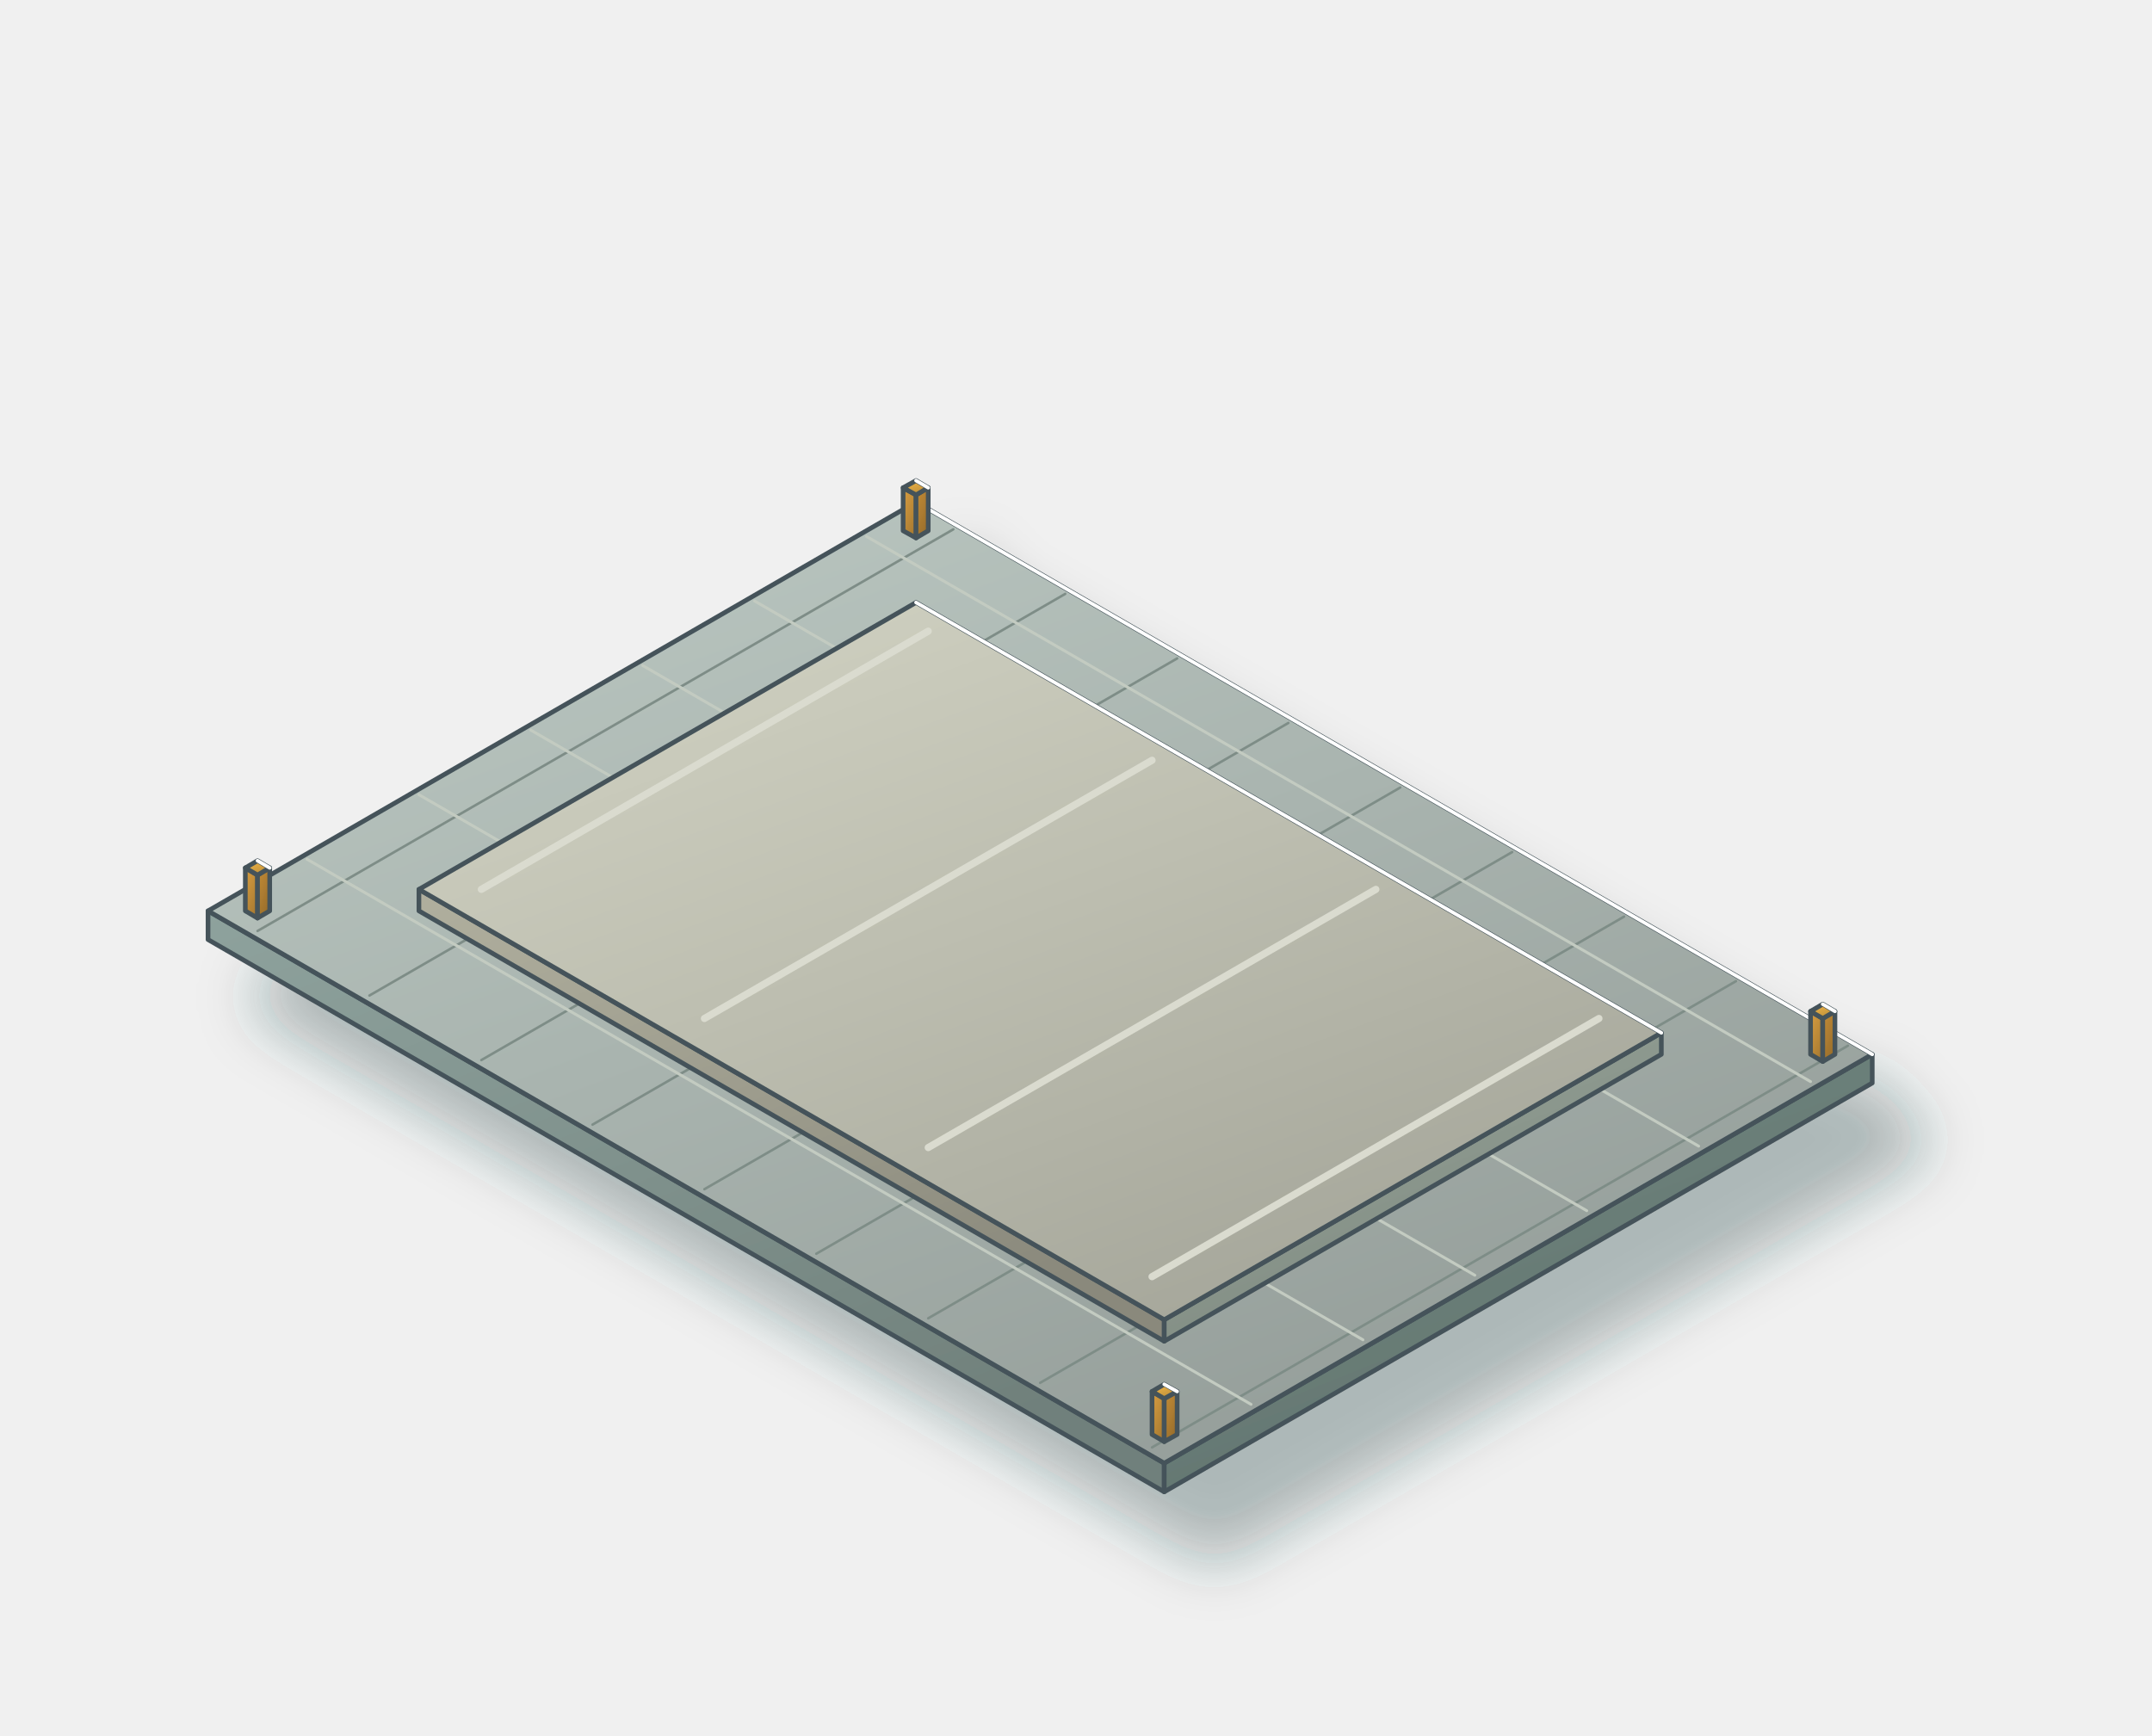
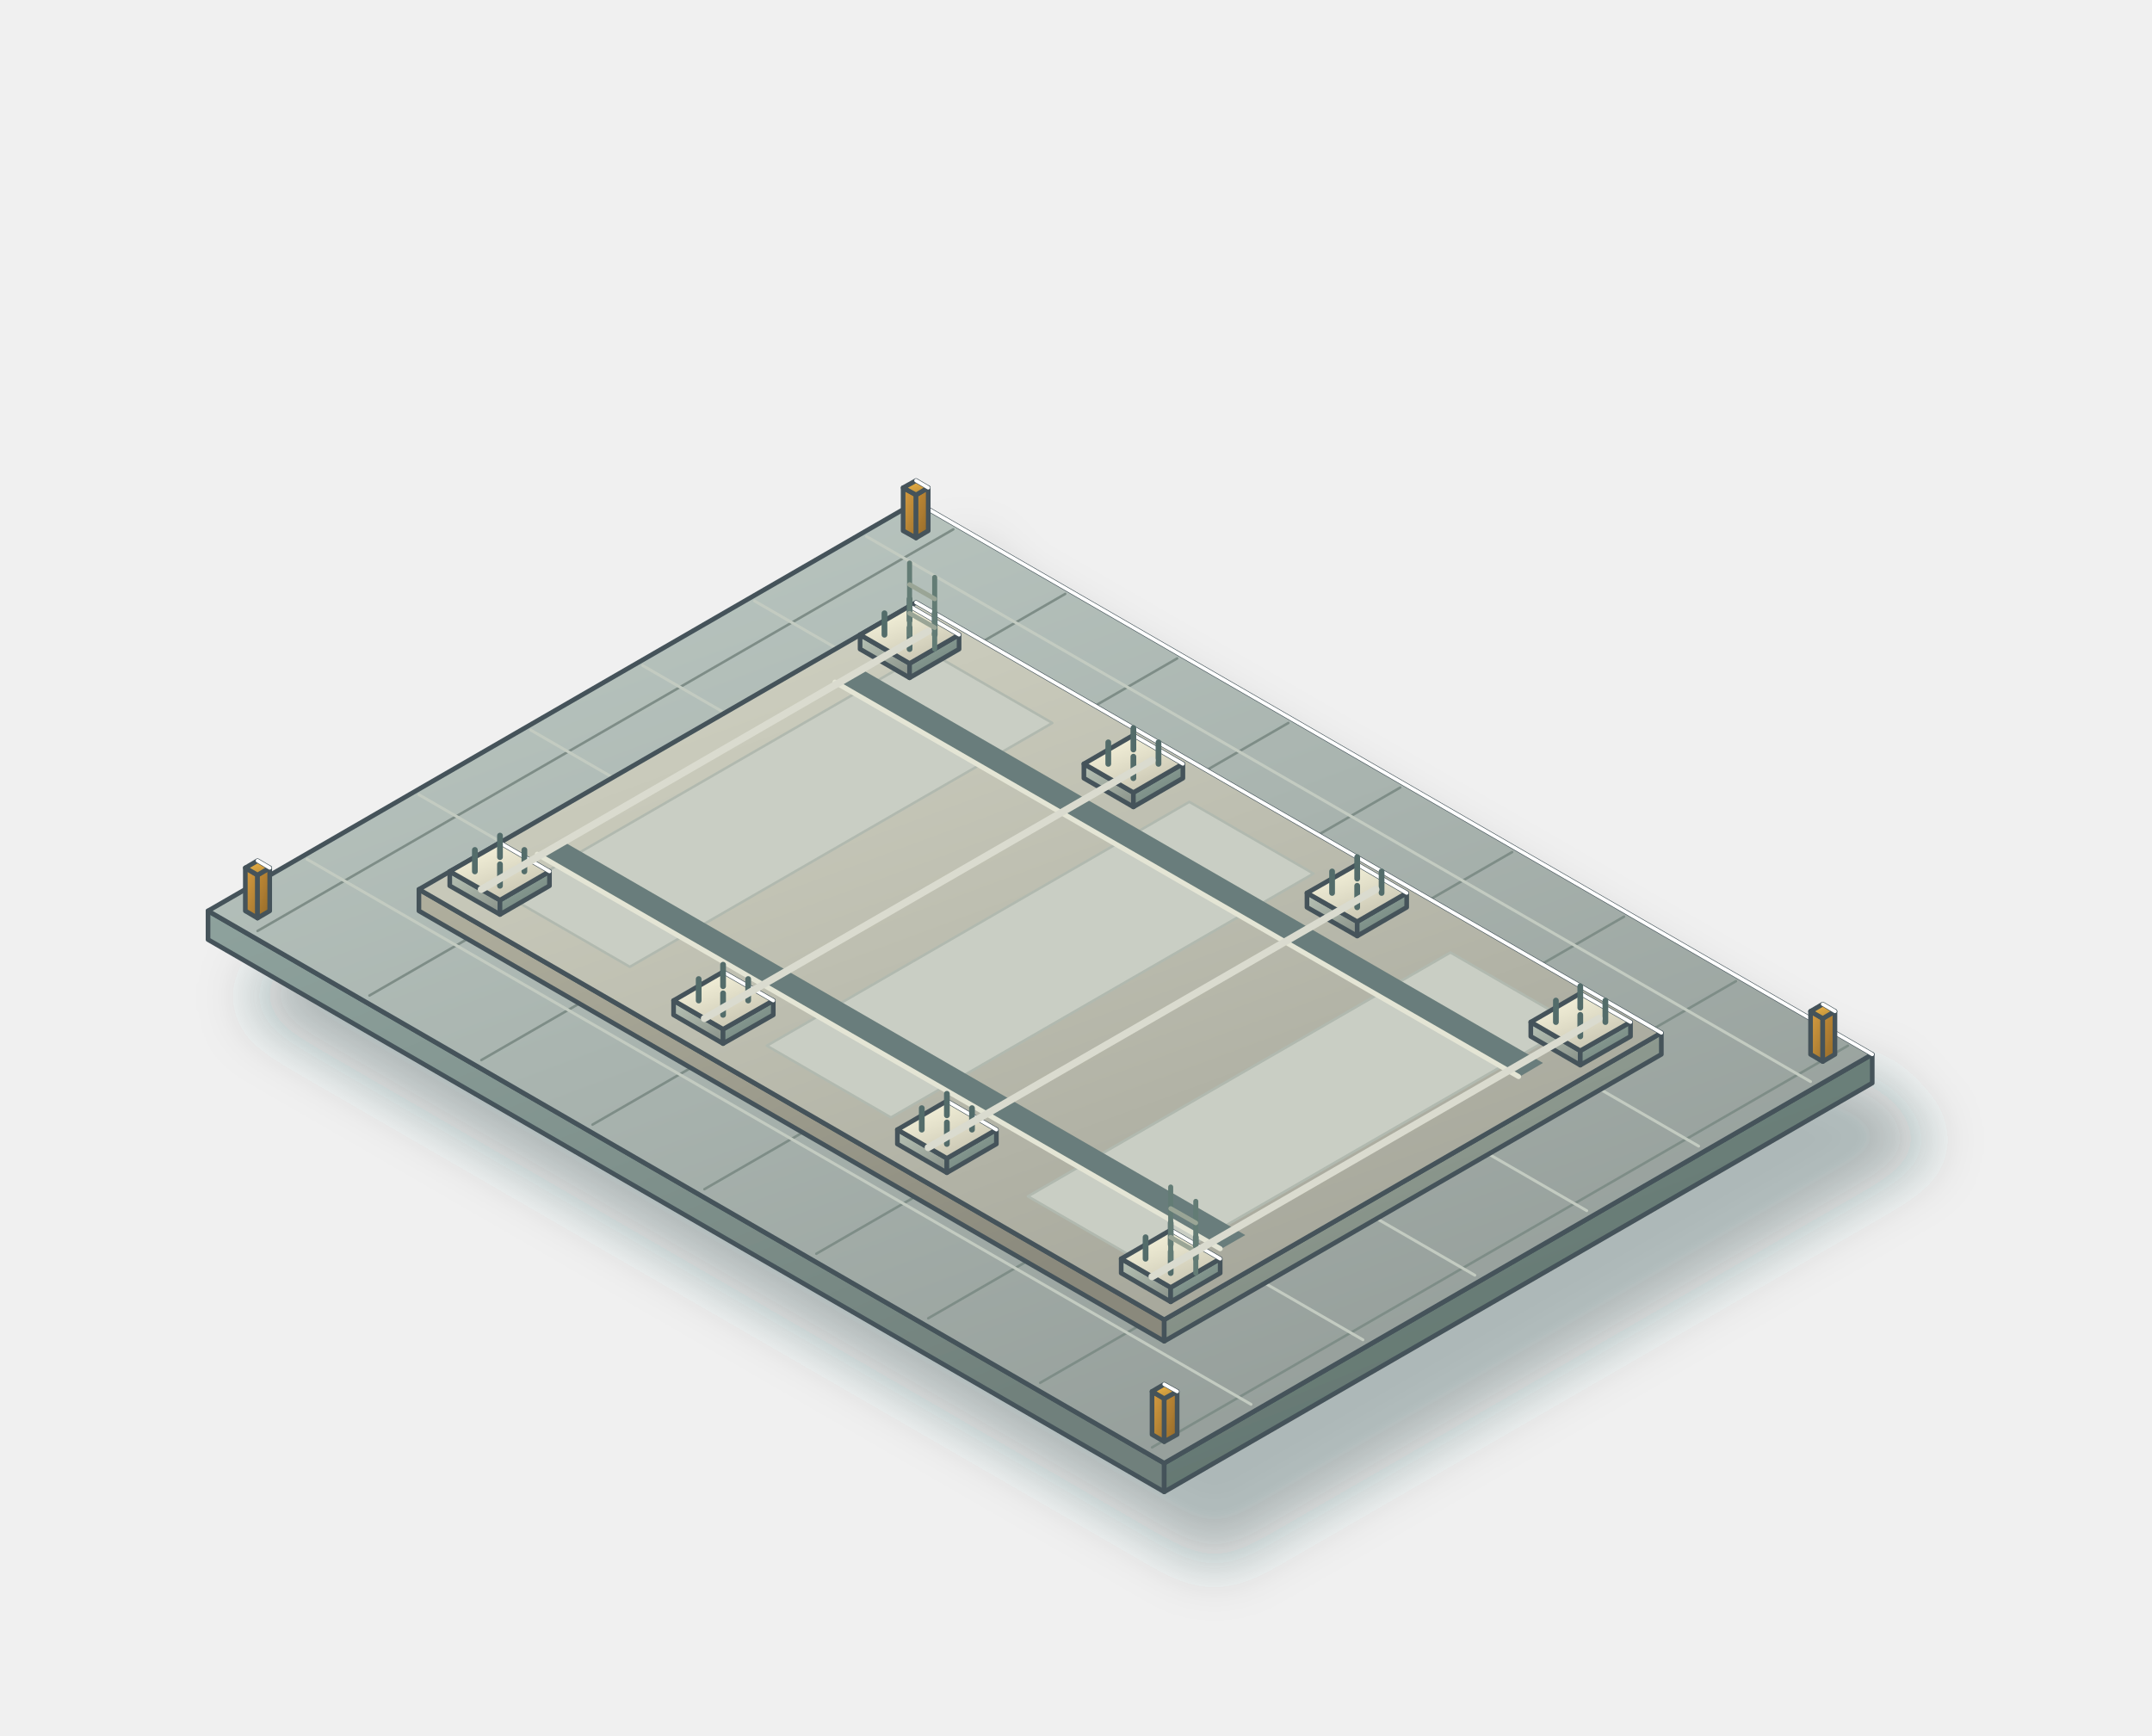
<svg xmlns="http://www.w3.org/2000/svg" viewBox="15 -12 300 242">
  <defs>
    <radialGradient id="foliage" cx="30%" cy="25%">
      <stop stop-color="#c6d58b" />
      <stop offset=".4" stop-color="#729558" />
      <stop offset="1" stop-color="#355d47" />
    </radialGradient>
    <linearGradient id="glass" x2="1" y2="1">
      <stop stop-color="#b4d8dc" />
      <stop offset=".45" stop-color="#4f7d8a" />
      <stop offset=".5" stop-color="#b3cace" />
      <stop offset="1" stop-color="#355461" />
    </linearGradient>
    <filter id="shadow" x="-35%" y="-35%" width="180%" height="190%">
      <feDropShadow dx="7" dy="10" stdDeviation="4" flood-color="#223c3c" flood-opacity=".32" />
    </filter>
    <linearGradient id="7f918c-wall" x1="0" y1="0" x2=".65" y2="1">
      <stop stop-color="#8ea29d" />
      <stop offset=".52" stop-color="#7f918c" />
      <stop offset="1" stop-color="#70807b" />
    </linearGradient>
    <linearGradient id="6a7e78-shade" x1="0" y1="0" x2=".65" y2="1">
      <stop stop-color="#778d86" />
      <stop offset=".52" stop-color="#6a7e78" />
      <stop offset="1" stop-color="#5d6f6a" />
    </linearGradient>
    <linearGradient id="a9b4af-roof" x1="0" y1="0" x2=".65" y2="1">
      <stop stop-color="#bdcac4" />
      <stop offset=".52" stop-color="#a9b4af" />
      <stop offset="1" stop-color="#959e9a" />
    </linearGradient>
    <linearGradient id="c08c39-wall" x1="0" y1="0" x2=".65" y2="1">
      <stop stop-color="#d79d40" />
      <stop offset=".52" stop-color="#c08c39" />
      <stop offset="1" stop-color="#a97b32" />
    </linearGradient>
    <linearGradient id="ae7d31-shade" x1="0" y1="0" x2=".65" y2="1">
      <stop stop-color="#c38c37" />
      <stop offset=".52" stop-color="#ae7d31" />
      <stop offset="1" stop-color="#996e2b" />
    </linearGradient>
    <linearGradient id="d8a341-roof" x1="0" y1="0" x2=".65" y2="1">
      <stop stop-color="#f2b749" />
      <stop offset=".52" stop-color="#d8a341" />
      <stop offset="1" stop-color="#be8f39" />
    </linearGradient>
    <linearGradient id="9d9c8d-wall" x1="0" y1="0" x2=".65" y2="1">
      <stop stop-color="#b0af9e" />
      <stop offset=".52" stop-color="#9d9c8d" />
      <stop offset="1" stop-color="#8a897c" />
    </linearGradient>
    <linearGradient id="8b978d-shade" x1="0" y1="0" x2=".65" y2="1">
      <stop stop-color="#9ca99e" />
      <stop offset=".52" stop-color="#8b978d" />
      <stop offset="1" stop-color="#7a857c" />
    </linearGradient>
    <linearGradient id="bdbeb0-roof" x1="0" y1="0" x2=".65" y2="1">
      <stop stop-color="#d4d5c5" />
      <stop offset=".52" stop-color="#bdbeb0" />
      <stop offset="1" stop-color="#a6a79b" />
+     </linearGradient>
+     <linearGradient id="a3ada2-wall" x1="0" y1="0" x2=".65" y2="1">
+       <stop stop-color="#b7c2b5" />
+       <stop offset=".52" stop-color="#a3ada2" />
+       <stop offset="1" stop-color="#8f988f" />
+     </linearGradient>
+     <linearGradient id="82958d-shade" x1="0" y1="0" x2=".65" y2="1">
+       <stop stop-color="#92a79e" />
+       <stop offset=".52" stop-color="#82958d" />
+       <stop offset="1" stop-color="#72837c" />
+     </linearGradient>
+     <linearGradient id="e2dfc9-roof" x1="0" y1="0" x2=".65" y2="1">
+       <stop stop-color="#fdfae1" />
+       <stop offset=".52" stop-color="#e2dfc9" />
+       <stop offset="1" stop-color="#c7c4b1" />
    </linearGradient>
  </defs>
  <style>.crane-boom{transform-origin:147px 21px;animation:sway 7s ease-in-out infinite alternate}@keyframes sway{to{transform:rotate(2deg)}}@media(prefers-reduced-motion:reduce){*{animation:none!important}}</style>
  <g filter="url(#shadow)">
    <polygon points="44.0,119.0 177.3,196.0 177.3,192.0 44.0,115.0" fill="url(#7f918c-wall)" stroke="#44535a" stroke-width="0.65" stroke-linejoin="round" />
    <polygon points="276.0,139.0 177.3,196.0 177.3,192.0 276.0,135.0" fill="url(#6a7e78-shade)" stroke="#44535a" stroke-width="0.65" stroke-linejoin="round" />
    <polygon points="142.7,58.0 276.0,135.0 177.3,192.0 44.0,115.0" fill="url(#a9b4af-roof)" stroke="#44535a" stroke-width="0.65" stroke-linejoin="round" />
    <path d="M142.7,58.0 L276.0,135.0" fill="none" stroke="#ffffff" stroke-width="0.5" stroke-linecap="round" />
    <path d="M147.9,61.8 L50.9,117.8" fill="none" stroke="#7e8d87" stroke-width="0.35" stroke-linecap="round" />
    <path d="M163.5,70.8 L66.5,126.8" fill="none" stroke="#7e8d87" stroke-width="0.35" stroke-linecap="round" />
    <path d="M179.1,79.8 L82.1,135.8" fill="none" stroke="#7e8d87" stroke-width="0.35" stroke-linecap="round" />
    <path d="M194.6,88.8 L97.6,144.8" fill="none" stroke="#7e8d87" stroke-width="0.35" stroke-linecap="round" />
    <path d="M210.2,97.8 L113.2,153.8" fill="none" stroke="#7e8d87" stroke-width="0.35" stroke-linecap="round" />
    <path d="M225.8,106.8 L128.8,162.8" fill="none" stroke="#7e8d87" stroke-width="0.35" stroke-linecap="round" />
    <path d="M241.4,115.8 L144.4,171.8" fill="none" stroke="#7e8d87" stroke-width="0.35" stroke-linecap="round" />
    <path d="M257.0,124.8 L160.0,180.8" fill="none" stroke="#7e8d87" stroke-width="0.35" stroke-linecap="round" />
    <path d="M272.6,133.8 L175.6,189.8" fill="none" stroke="#7e8d87" stroke-width="0.35" stroke-linecap="round" />
    <path d="M135.8,62.8 L267.4,138.8" fill="none" stroke="#c3cbc1" stroke-width="0.4" stroke-linecap="round" />
    <path d="M120.2,71.8 L251.8,147.8" fill="none" stroke="#c3cbc1" stroke-width="0.4" stroke-linecap="round" />
    <path d="M104.6,80.8 L236.2,156.8" fill="none" stroke="#c3cbc1" stroke-width="0.4" stroke-linecap="round" />
    <path d="M89.0,89.8 L220.6,165.8" fill="none" stroke="#c3cbc1" stroke-width="0.4" stroke-linecap="round" />
    <path d="M73.4,98.8 L205.0,174.8" fill="none" stroke="#c3cbc1" stroke-width="0.4" stroke-linecap="round" />
    <path d="M57.8,107.8 L189.4,183.8" fill="none" stroke="#c3cbc1" stroke-width="0.4" stroke-linecap="round" />
    <polygon points="73.4,115.0 177.3,175.0 177.3,172.0 73.4,112.0" fill="url(#9d9c8d-wall)" stroke="#44535a" stroke-width="0.65" stroke-linejoin="round" />
    <polygon points="246.6,135.0 177.3,175.0 177.3,172.0 246.6,132.0" fill="url(#8b978d-shade)" stroke="#44535a" stroke-width="0.65" stroke-linejoin="round" />
    <polygon points="142.7,72.0 246.6,132.0 177.3,172.0 73.4,112.0" fill="url(#bdbeb0-roof)" stroke="#44535a" stroke-width="0.65" stroke-linejoin="round" />
    <path d="M142.7,72.0 L246.6,132.0" fill="none" stroke="#ffffff" stroke-width="0.5" stroke-linecap="round" />
+     <polygon points="144.4,78.8 161.7,88.8 102.8,122.8 85.5,112.8" fill="#c9cec4" stroke="#b1b9af" stroke-width="0.35" stroke-linejoin="round" />
+     <polygon points="180.8,99.8 198.1,109.8 139.2,143.8 121.9,133.8" fill="#c9cec4" stroke="#b1b9af" stroke-width="0.35" stroke-linejoin="round" />
+     <polygon points="217.2,120.8 234.5,130.8 175.6,164.8 158.3,154.8" fill="#c9cec4" stroke="#b1b9af" stroke-width="0.35" stroke-linejoin="round" />
+     <polygon points="134.9,81.2 230.1,136.2 226.7,138.2 131.4,83.2" fill="#697d7b" stroke="none" stroke-width="0.65" stroke-linejoin="round" />
+     <path d="M131.4,83.1 L226.7,138.1" fill="none" stroke="#e4e5d5" stroke-width="0.7" stroke-linecap="round" />
+     <polygon points="93.3,105.2 188.6,160.2 185.1,162.2 89.9,107.2" fill="#697d7b" stroke="none" stroke-width="0.65" stroke-linejoin="round" />
+     <path d="M89.9,107.1 L185.1,162.1" fill="none" stroke="#e4e5d5" stroke-width="0.7" stroke-linecap="round" />
+     <polygon points="134.9,78.5 141.8,82.5 141.8,80.5 134.9,76.5" fill="url(#a3ada2-wall)" stroke="#44535a" stroke-width="0.65" stroke-linejoin="round" />
+     <polygon points="148.7,78.5 141.8,82.5 141.8,80.5 148.7,76.5" fill="url(#82958d-shade)" stroke="#44535a" stroke-width="0.65" stroke-linejoin="round" />
+     <polygon points="141.8,72.5 148.7,76.5 141.8,80.5 134.9,76.5" fill="url(#e2dfc9-roof)" stroke="#44535a" stroke-width="0.65" stroke-linejoin="round" />
+     <path d="M141.8,72.5 L148.7,76.5" fill="none" stroke="#ffffff" stroke-width="0.5" stroke-linecap="round" />
+     <path d="M141.8,74.5 L141.8,71.5" fill="none" stroke="#526c6b" stroke-width="0.8" stroke-linecap="round" />
+     <path d="M145.3,76.5 L145.3,73.5" fill="none" stroke="#526c6b" stroke-width="0.8" stroke-linecap="round" />
+     <path d="M138.3,76.5 L138.3,73.5" fill="none" stroke="#526c6b" stroke-width="0.8" stroke-linecap="round" />
+     <path d="M141.8,78.5 L141.8,75.5" fill="none" stroke="#526c6b" stroke-width="0.8" stroke-linecap="round" />
+     <polygon points="77.7,111.5 84.7,115.5 84.7,113.5 77.7,109.5" fill="url(#a3ada2-wall)" stroke="#44535a" stroke-width="0.65" stroke-linejoin="round" />
+     <polygon points="91.6,111.5 84.7,115.5 84.7,113.5 91.6,109.5" fill="url(#82958d-shade)" stroke="#44535a" stroke-width="0.65" stroke-linejoin="round" />
+     <polygon points="84.7,105.5 91.6,109.5 84.7,113.5 77.7,109.5" fill="url(#e2dfc9-roof)" stroke="#44535a" stroke-width="0.65" stroke-linejoin="round" />
+     <path d="M84.7,105.5 L91.6,109.5" fill="none" stroke="#ffffff" stroke-width="0.5" stroke-linecap="round" />
+     <path d="M84.7,107.5 L84.7,104.5" fill="none" stroke="#526c6b" stroke-width="0.8" stroke-linecap="round" />
+     <path d="M88.1,109.5 L88.1,106.5" fill="none" stroke="#526c6b" stroke-width="0.8" stroke-linecap="round" />
+     <path d="M81.2,109.5 L81.2,106.5" fill="none" stroke="#526c6b" stroke-width="0.8" stroke-linecap="round" />
+     <path d="M84.7,111.5 L84.7,108.5" fill="none" stroke="#526c6b" stroke-width="0.8" stroke-linecap="round" />
+     <polygon points="166.1,96.5 173.0,100.5 173.0,98.5 166.1,94.5" fill="url(#a3ada2-wall)" stroke="#44535a" stroke-width="0.65" stroke-linejoin="round" />
+     <polygon points="179.9,96.5 173.0,100.5 173.0,98.5 179.9,94.5" fill="url(#82958d-shade)" stroke="#44535a" stroke-width="0.65" stroke-linejoin="round" />
+     <polygon points="173.0,90.5 179.9,94.5 173.0,98.5 166.1,94.5" fill="url(#e2dfc9-roof)" stroke="#44535a" stroke-width="0.65" stroke-linejoin="round" />
+     <path d="M173.0,90.5 L179.9,94.5" fill="none" stroke="#ffffff" stroke-width="0.5" stroke-linecap="round" />
+     <path d="M173.0,92.5 L173.0,89.5" fill="none" stroke="#526c6b" stroke-width="0.8" stroke-linecap="round" />
+     <path d="M176.5,94.5 L176.5,91.5" fill="none" stroke="#526c6b" stroke-width="0.8" stroke-linecap="round" />
+     <path d="M169.5,94.5 L169.5,91.5" fill="none" stroke="#526c6b" stroke-width="0.8" stroke-linecap="round" />
+     <path d="M173.0,96.5 L173.0,93.5" fill="none" stroke="#526c6b" stroke-width="0.8" stroke-linecap="round" />
+     <polygon points="108.9,129.5 115.8,133.5 115.8,131.5 108.9,127.5" fill="url(#a3ada2-wall)" stroke="#44535a" stroke-width="0.65" stroke-linejoin="round" />
+     <polygon points="122.8,129.5 115.8,133.5 115.8,131.5 122.8,127.5" fill="url(#82958d-shade)" stroke="#44535a" stroke-width="0.65" stroke-linejoin="round" />
+     <polygon points="115.8,123.5 122.8,127.5 115.8,131.5 108.9,127.5" fill="url(#e2dfc9-roof)" stroke="#44535a" stroke-width="0.65" stroke-linejoin="round" />
+     <path d="M115.8,123.5 L122.8,127.5" fill="none" stroke="#ffffff" stroke-width="0.5" stroke-linecap="round" />
+     <path d="M115.8,125.5 L115.8,122.5" fill="none" stroke="#526c6b" stroke-width="0.8" stroke-linecap="round" />
+     <path d="M119.3,127.5 L119.3,124.5" fill="none" stroke="#526c6b" stroke-width="0.8" stroke-linecap="round" />
+     <path d="M112.4,127.5 L112.4,124.5" fill="none" stroke="#526c6b" stroke-width="0.8" stroke-linecap="round" />
+     <path d="M115.8,129.5 L115.8,126.5" fill="none" stroke="#526c6b" stroke-width="0.8" stroke-linecap="round" />
+     <polygon points="197.2,114.5 204.2,118.5 204.2,116.5 197.2,112.5" fill="url(#a3ada2-wall)" stroke="#44535a" stroke-width="0.65" stroke-linejoin="round" />
+     <polygon points="211.1,114.5 204.2,118.5 204.2,116.5 211.1,112.5" fill="url(#82958d-shade)" stroke="#44535a" stroke-width="0.65" stroke-linejoin="round" />
+     <polygon points="204.2,108.5 211.1,112.5 204.2,116.5 197.2,112.5" fill="url(#e2dfc9-roof)" stroke="#44535a" stroke-width="0.65" stroke-linejoin="round" />
+     <path d="M204.2,108.5 L211.1,112.5" fill="none" stroke="#ffffff" stroke-width="0.5" stroke-linecap="round" />
+     <path d="M204.2,110.5 L204.2,107.5" fill="none" stroke="#526c6b" stroke-width="0.8" stroke-linecap="round" />
+     <path d="M207.6,112.5 L207.6,109.5" fill="none" stroke="#526c6b" stroke-width="0.8" stroke-linecap="round" />
+     <path d="M200.7,112.5 L200.7,109.5" fill="none" stroke="#526c6b" stroke-width="0.8" stroke-linecap="round" />
+     <path d="M204.2,114.5 L204.2,111.5" fill="none" stroke="#526c6b" stroke-width="0.8" stroke-linecap="round" />
+     <polygon points="140.1,147.5 147.0,151.5 147.0,149.5 140.1,145.5" fill="url(#a3ada2-wall)" stroke="#44535a" stroke-width="0.65" stroke-linejoin="round" />
+     <polygon points="153.9,147.5 147.0,151.5 147.0,149.5 153.9,145.5" fill="url(#82958d-shade)" stroke="#44535a" stroke-width="0.65" stroke-linejoin="round" />
+     <polygon points="147.0,141.5 153.9,145.5 147.0,149.5 140.1,145.5" fill="url(#e2dfc9-roof)" stroke="#44535a" stroke-width="0.65" stroke-linejoin="round" />
+     <path d="M147.0,141.5 L153.9,145.5" fill="none" stroke="#ffffff" stroke-width="0.5" stroke-linecap="round" />
+     <path d="M147.0,143.5 L147.0,140.5" fill="none" stroke="#526c6b" stroke-width="0.8" stroke-linecap="round" />
+     <path d="M150.5,145.5 L150.5,142.5" fill="none" stroke="#526c6b" stroke-width="0.8" stroke-linecap="round" />
+     <path d="M143.5,145.5 L143.5,142.5" fill="none" stroke="#526c6b" stroke-width="0.8" stroke-linecap="round" />
+     <path d="M147.0,147.5 L147.0,144.5" fill="none" stroke="#526c6b" stroke-width="0.8" stroke-linecap="round" />
+     <polygon points="228.4,132.5 235.3,136.5 235.3,134.5 228.4,130.5" fill="url(#a3ada2-wall)" stroke="#44535a" stroke-width="0.65" stroke-linejoin="round" />
+     <polygon points="242.3,132.5 235.3,136.5 235.3,134.5 242.3,130.5" fill="url(#82958d-shade)" stroke="#44535a" stroke-width="0.65" stroke-linejoin="round" />
+     <polygon points="235.3,126.5 242.3,130.5 235.3,134.5 228.4,130.5" fill="url(#e2dfc9-roof)" stroke="#44535a" stroke-width="0.65" stroke-linejoin="round" />
+     <path d="M235.3,126.5 L242.3,130.5" fill="none" stroke="#ffffff" stroke-width="0.5" stroke-linecap="round" />
+     <path d="M235.3,128.5 L235.3,125.5" fill="none" stroke="#526c6b" stroke-width="0.8" stroke-linecap="round" />
+     <path d="M238.8,130.5 L238.8,127.5" fill="none" stroke="#526c6b" stroke-width="0.8" stroke-linecap="round" />
+     <path d="M231.9,130.5 L231.9,127.5" fill="none" stroke="#526c6b" stroke-width="0.8" stroke-linecap="round" />
+     <path d="M235.3,132.5 L235.3,129.5" fill="none" stroke="#526c6b" stroke-width="0.8" stroke-linecap="round" />
+     <polygon points="171.3,165.5 178.2,169.5 178.2,167.5 171.3,163.5" fill="url(#a3ada2-wall)" stroke="#44535a" stroke-width="0.65" stroke-linejoin="round" />
+     <polygon points="185.1,165.5 178.2,169.5 178.2,167.5 185.1,163.5" fill="url(#82958d-shade)" stroke="#44535a" stroke-width="0.65" stroke-linejoin="round" />
+     <polygon points="178.2,159.5 185.1,163.5 178.2,167.5 171.3,163.5" fill="url(#e2dfc9-roof)" stroke="#44535a" stroke-width="0.65" stroke-linejoin="round" />
+     <path d="M178.2,159.5 L185.1,163.5" fill="none" stroke="#ffffff" stroke-width="0.5" stroke-linecap="round" />
+     <path d="M178.2,161.5 L178.2,158.5" fill="none" stroke="#526c6b" stroke-width="0.8" stroke-linecap="round" />
+     <path d="M181.7,163.5 L181.7,160.5" fill="none" stroke="#526c6b" stroke-width="0.8" stroke-linecap="round" />
+     <path d="M174.7,163.5 L174.7,160.5" fill="none" stroke="#526c6b" stroke-width="0.8" stroke-linecap="round" />
+     <path d="M178.2,165.5 L178.2,162.5" fill="none" stroke="#526c6b" stroke-width="0.8" stroke-linecap="round" />
+     <path d="M141.8,76.5 L141.8,66.5" fill="none" stroke="#637b75" stroke-width="0.7" stroke-linecap="round" />
+     <path d="M145.3,78.5 L145.3,68.5" fill="none" stroke="#637b75" stroke-width="0.7" stroke-linecap="round" />
+     <path d="M141.8,73.5 L145.3,75.5" fill="none" stroke="#9aa596" stroke-width="0.65" stroke-linecap="round" />
+     <path d="M141.8,69.5 L145.3,71.5" fill="none" stroke="#9aa596" stroke-width="0.65" stroke-linecap="round" />
+     <path d="M178.2,163.5 L178.2,153.5" fill="none" stroke="#637b75" stroke-width="0.7" stroke-linecap="round" />
+     <path d="M181.7,165.5 L181.7,155.5" fill="none" stroke="#637b75" stroke-width="0.7" stroke-linecap="round" />
+     <path d="M178.2,160.5 L181.7,162.5" fill="none" stroke="#9aa596" stroke-width="0.65" stroke-linecap="round" />
+     <path d="M178.2,156.5 L181.7,158.5" fill="none" stroke="#9aa596" stroke-width="0.65" stroke-linecap="round" />
    <path d="M144.4,76.0 L82.1,112.0" fill="none" stroke="#dadbcf" stroke-width="1" stroke-linecap="round" />
    <path d="M175.6,94.0 L113.2,130.0" fill="none" stroke="#dadbcf" stroke-width="1" stroke-linecap="round" />
    <path d="M206.8,112.0 L144.4,148.0" fill="none" stroke="#dadbcf" stroke-width="1" stroke-linecap="round" />
    <path d="M237.9,130.0 L175.6,166.0" fill="none" stroke="#dadbcf" stroke-width="1" stroke-linecap="round" />
    <polygon points="140.9,62.0 142.7,63.0 142.7,57.0 140.9,56.0" fill="url(#c08c39-wall)" stroke="#44535a" stroke-width="0.65" stroke-linejoin="round" />
    <polygon points="144.4,62.0 142.7,63.0 142.7,57.0 144.4,56.0" fill="url(#ae7d31-shade)" stroke="#44535a" stroke-width="0.65" stroke-linejoin="round" />
    <polygon points="142.7,55.0 144.4,56.0 142.7,57.0 140.9,56.0" fill="url(#d8a341-roof)" stroke="#44535a" stroke-width="0.65" stroke-linejoin="round" />
    <path d="M142.7,55.0 L144.4,56.0" fill="none" stroke="#ffffff" stroke-width="0.5" stroke-linecap="round" />
    <polygon points="267.4,135.0 269.1,136.0 269.1,130.0 267.4,129.0" fill="url(#c08c39-wall)" stroke="#44535a" stroke-width="0.65" stroke-linejoin="round" />
    <polygon points="270.8,135.0 269.1,136.0 269.1,130.0 270.8,129.0" fill="url(#ae7d31-shade)" stroke="#44535a" stroke-width="0.65" stroke-linejoin="round" />
    <polygon points="269.1,128.0 270.8,129.0 269.1,130.0 267.4,129.0" fill="url(#d8a341-roof)" stroke="#44535a" stroke-width="0.65" stroke-linejoin="round" />
    <path d="M269.1,128.0 L270.8,129.0" fill="none" stroke="#ffffff" stroke-width="0.5" stroke-linecap="round" />
    <polygon points="175.6,188.0 177.3,189.0 177.3,183.0 175.6,182.0" fill="url(#c08c39-wall)" stroke="#44535a" stroke-width="0.65" stroke-linejoin="round" />
    <polygon points="179.1,188.0 177.3,189.0 177.3,183.0 179.1,182.0" fill="url(#ae7d31-shade)" stroke="#44535a" stroke-width="0.65" stroke-linejoin="round" />
    <polygon points="177.3,181.0 179.1,182.0 177.3,183.0 175.6,182.0" fill="url(#d8a341-roof)" stroke="#44535a" stroke-width="0.65" stroke-linejoin="round" />
    <path d="M177.3,181.0 L179.1,182.0" fill="none" stroke="#ffffff" stroke-width="0.5" stroke-linecap="round" />
    <polygon points="49.2,115.0 50.9,116.0 50.9,110.0 49.2,109.0" fill="url(#c08c39-wall)" stroke="#44535a" stroke-width="0.65" stroke-linejoin="round" />
    <polygon points="52.6,115.0 50.9,116.0 50.9,110.0 52.6,109.0" fill="url(#ae7d31-shade)" stroke="#44535a" stroke-width="0.65" stroke-linejoin="round" />
    <polygon points="50.9,108.0 52.6,109.0 50.9,110.0 49.2,109.0" fill="url(#d8a341-roof)" stroke="#44535a" stroke-width="0.65" stroke-linejoin="round" />
    <path d="M50.9,108.0 L52.6,109.0" fill="none" stroke="#ffffff" stroke-width="0.5" stroke-linecap="round" />
  </g>
</svg>
